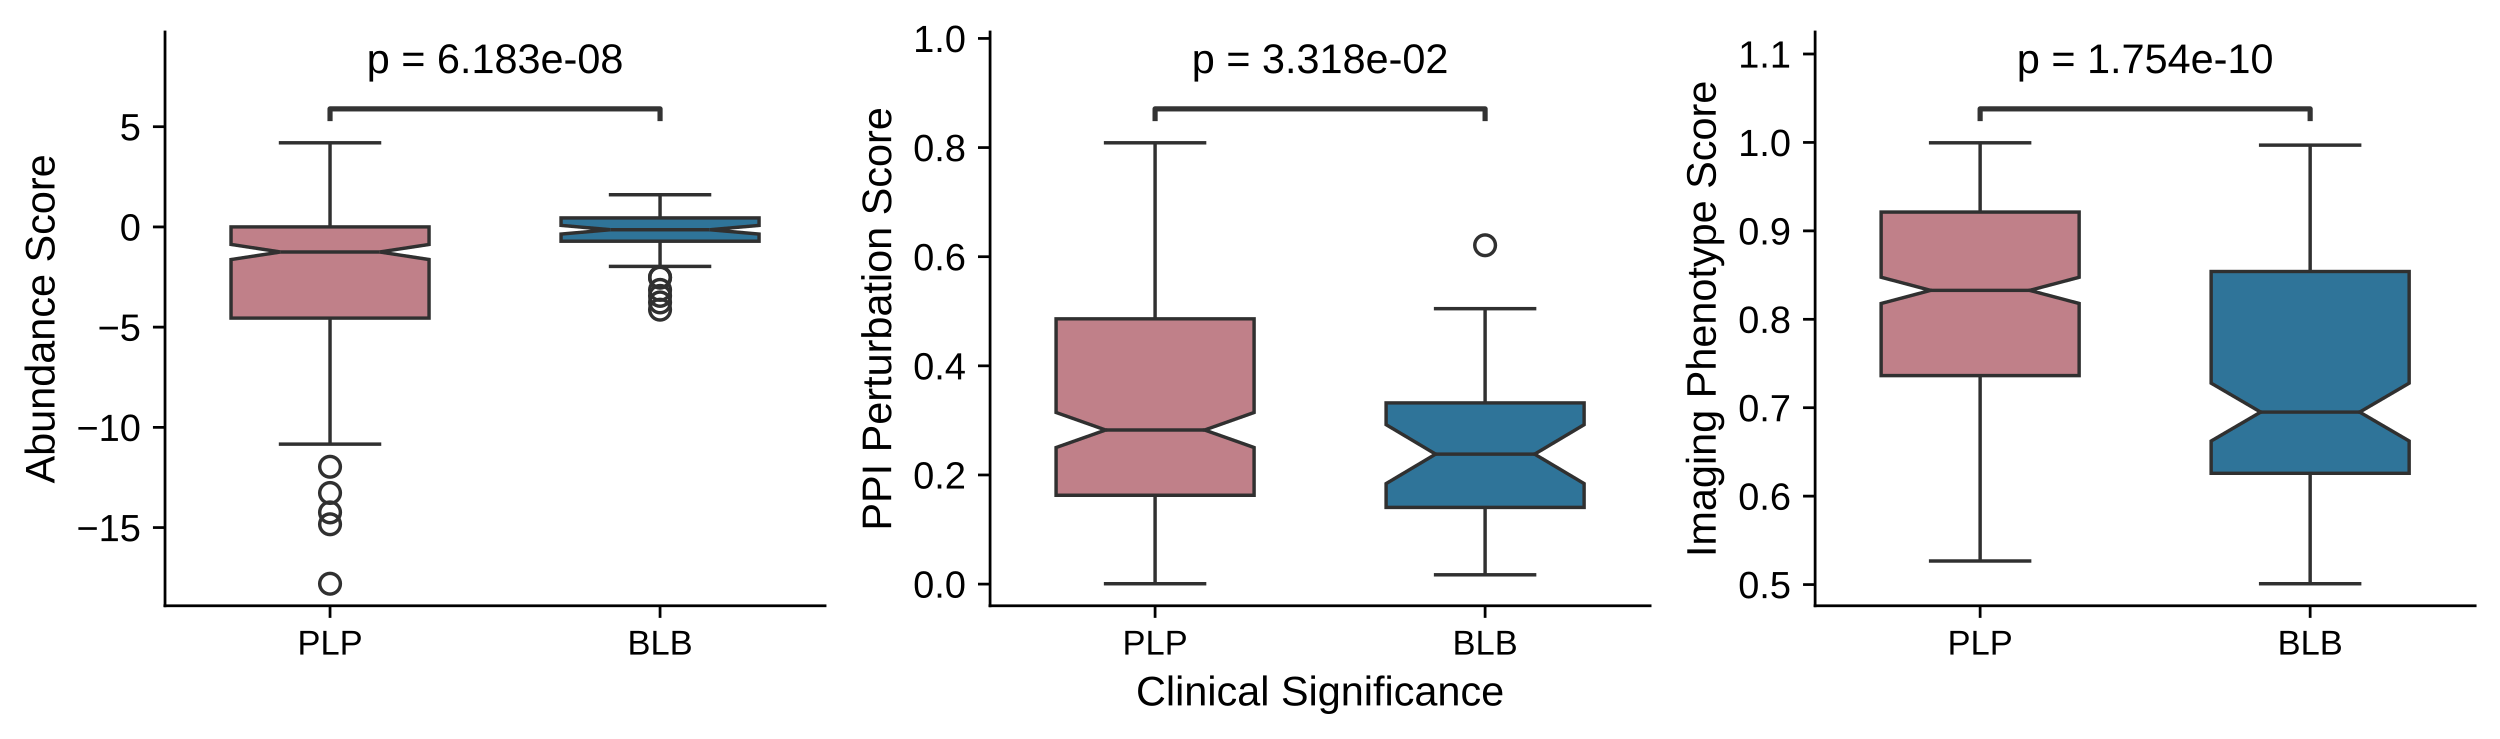
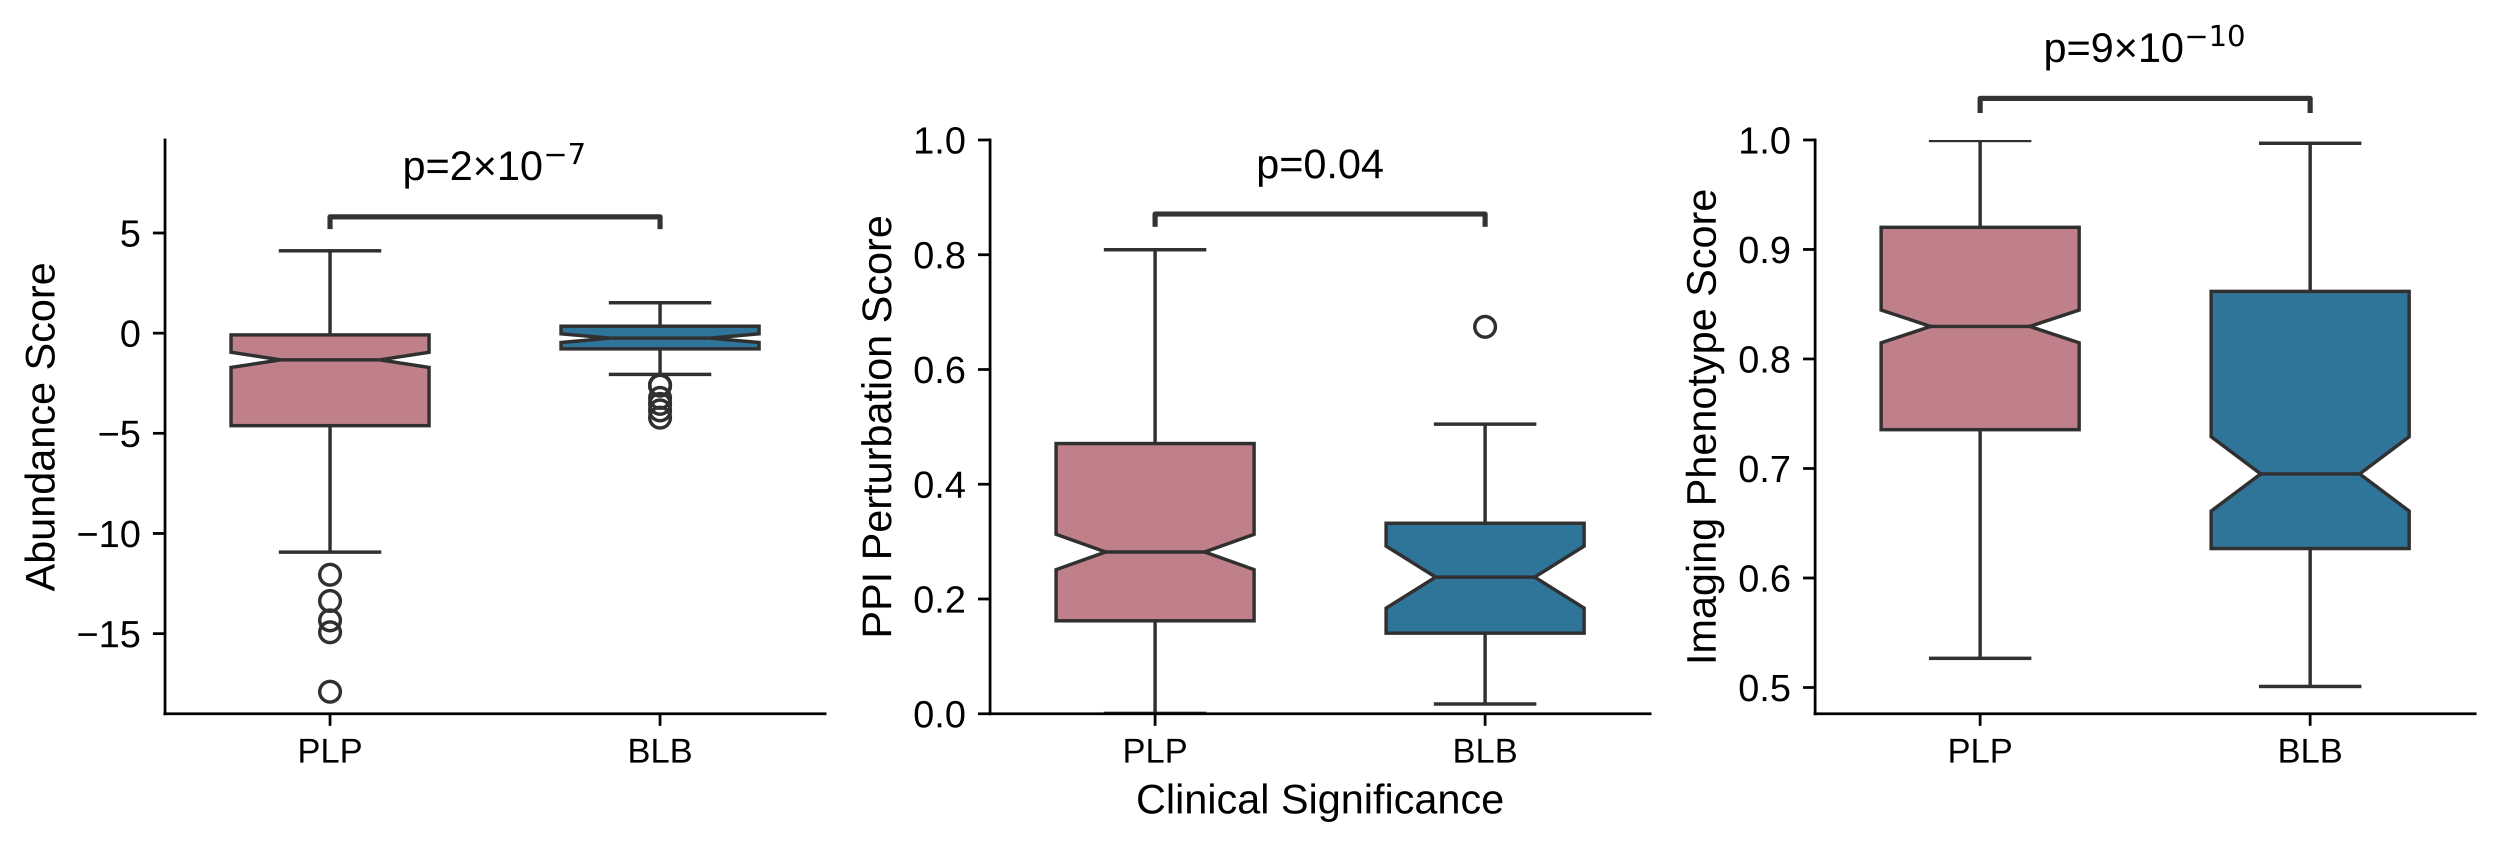
- <svg xmlns="http://www.w3.org/2000/svg" xmlns:xlink="http://www.w3.org/1999/xlink" width="724.633pt" height="214.195pt" viewBox="0 0 724.633 214.195" version="1.1">
+ <svg xmlns="http://www.w3.org/2000/svg" xmlns:xlink="http://www.w3.org/1999/xlink" width="724.633pt" height="245.496pt" viewBox="0 0 724.633 245.496" version="1.1">
  <defs>
    <style type="text/css">*{stroke-linejoin: round; stroke-linecap: butt}</style>
  </defs>
  <g id="figure_1">
    <g id="patch_1">
-       <path d="M 0 214.195  L 724.633 214.195  L 724.633 0  L 0 0  L 0 214.195  z " style="fill: none" />
+       <path d="M 0 245.496  L 724.633 245.496  L 724.633 0  L 0 0  L 0 245.496  z " style="fill: none" />
    </g>
    <g id="axes_1">
      <g id="patch_2">
-         <path d="M 47.833 175.588  L 239.147 175.588  L 239.147 9.268  L 47.833 9.268  L 47.833 175.588  z " style="fill: none" />
+         <path d="M 47.833 206.89  L 239.147 206.89  L 239.147 40.57  L 47.833 40.57  L 47.833 206.89  z " style="fill: none" />
      </g>
      <g id="matplotlib.axis_1">
        <g id="xtick_1">
          <g id="line2d_1">
            <defs>
-               <path id="m4e606c2bc7" d="M 0 0  L 0 3.5  " style="stroke: #000000; stroke-width: 0.8" />
+               <path id="mb4c1050165" d="M 0 0  L 0 3.5  " style="stroke: #000000; stroke-width: 0.8" />
            </defs>
            <g>
-               <use xlink:href="#m4e606c2bc7" x="95.662" y="175.588" style="stroke: #000000; stroke-width: 0.8" />
+               <use xlink:href="#mb4c1050165" x="95.662" y="206.89" style="stroke: #000000; stroke-width: 0.8" />
            </g>
          </g>
          <g id="text_1">
-             <text style="font: 10px 'Arial'; text-anchor: middle" x="95.662" y="189.746" transform="rotate(-0 95.6617 189.7463)">PLP</text>
+             <text style="font: 10px 'Arial'; text-anchor: middle" x="95.662" y="221.047" transform="rotate(-0 95.6617 221.0474)">PLP</text>
          </g>
        </g>
        <g id="xtick_2">
          <g id="line2d_2">
            <g>
-               <use xlink:href="#m4e606c2bc7" x="191.319" y="175.588" style="stroke: #000000; stroke-width: 0.8" />
+               <use xlink:href="#mb4c1050165" x="191.319" y="206.89" style="stroke: #000000; stroke-width: 0.8" />
            </g>
          </g>
          <g id="text_2">
-             <text style="font: 10px 'Arial'; text-anchor: middle" x="191.319" y="189.746" transform="rotate(-0 191.3188 189.7463)">BLB</text>
+             <text style="font: 10px 'Arial'; text-anchor: middle" x="191.319" y="221.047" transform="rotate(-0 191.3188 221.0474)">BLB</text>
          </g>
        </g>
      </g>
      <g id="matplotlib.axis_2">
        <g id="ytick_1">
          <g id="line2d_3">
            <defs>
-               <path id="mb02ff8aaa8" d="M 0 0  L -3.5 0  " style="stroke: #000000; stroke-width: 0.8" />
+               <path id="m2c21b87456" d="M 0 0  L -3.5 0  " style="stroke: #000000; stroke-width: 0.8" />
            </defs>
            <g>
-               <use xlink:href="#mb02ff8aaa8" x="47.833" y="152.916" style="stroke: #000000; stroke-width: 0.8" />
+               <use xlink:href="#m2c21b87456" x="47.833" y="183.657" style="stroke: #000000; stroke-width: 0.8" />
            </g>
          </g>
          <g id="text_3">
-             <text style="font: 11px 'Arial'; text-anchor: end" x="40.833" y="156.853" transform="rotate(-0 40.83313 156.853)">−15</text>
+             <text style="font: 11px 'Arial'; text-anchor: end" x="40.833" y="187.594" transform="rotate(-0 40.83313 187.5943)">−15</text>
          </g>
        </g>
        <g id="ytick_2">
          <g id="line2d_4">
            <g>
-               <use xlink:href="#mb02ff8aaa8" x="47.833" y="123.869" style="stroke: #000000; stroke-width: 0.8" />
+               <use xlink:href="#m2c21b87456" x="47.833" y="154.626" style="stroke: #000000; stroke-width: 0.8" />
            </g>
          </g>
          <g id="text_4">
-             <text style="font: 11px 'Arial'; text-anchor: end" x="40.833" y="127.806" transform="rotate(-0 40.83313 127.8056)">−10</text>
+             <text style="font: 11px 'Arial'; text-anchor: end" x="40.833" y="158.563" transform="rotate(-0 40.83313 158.5631)">−10</text>
          </g>
        </g>
        <g id="ytick_3">
          <g id="line2d_5">
            <g>
-               <use xlink:href="#mb02ff8aaa8" x="47.833" y="94.821" style="stroke: #000000; stroke-width: 0.8" />
+               <use xlink:href="#m2c21b87456" x="47.833" y="125.595" style="stroke: #000000; stroke-width: 0.8" />
            </g>
          </g>
          <g id="text_5">
-             <text style="font: 11px 'Arial'; text-anchor: end" x="40.833" y="98.758" transform="rotate(-0 40.83313 98.7582)">−5</text>
+             <text style="font: 11px 'Arial'; text-anchor: end" x="40.833" y="129.532" transform="rotate(-0 40.83313 129.5319)">−5</text>
          </g>
        </g>
        <g id="ytick_4">
          <g id="line2d_6">
            <g>
-               <use xlink:href="#mb02ff8aaa8" x="47.833" y="65.774" style="stroke: #000000; stroke-width: 0.8" />
+               <use xlink:href="#m2c21b87456" x="47.833" y="96.564" style="stroke: #000000; stroke-width: 0.8" />
            </g>
          </g>
          <g id="text_6">
-             <text style="font: 11px 'Arial'; text-anchor: end" x="40.833" y="69.711" transform="rotate(-0 40.83313 69.71082)">0</text>
+             <text style="font: 11px 'Arial'; text-anchor: end" x="40.833" y="100.501" transform="rotate(-0 40.83313 100.5007)">0</text>
          </g>
        </g>
        <g id="ytick_5">
          <g id="line2d_7">
            <g>
-               <use xlink:href="#mb02ff8aaa8" x="47.833" y="36.727" style="stroke: #000000; stroke-width: 0.8" />
+               <use xlink:href="#m2c21b87456" x="47.833" y="67.533" style="stroke: #000000; stroke-width: 0.8" />
            </g>
          </g>
          <g id="text_7">
-             <text style="font: 11px 'Arial'; text-anchor: end" x="40.833" y="40.663" transform="rotate(-0 40.83313 40.66344)">5</text>
+             <text style="font: 11px 'Arial'; text-anchor: end" x="40.833" y="71.47" transform="rotate(-0 40.83313 71.46955)">5</text>
          </g>
        </g>
        <g id="text_8">
-           <text style="font: 12px 'Arial'; text-anchor: middle" x="15.789" y="92.428" transform="rotate(-90 15.78937 92.42847)">Abundance Score</text>
+           <text style="font: 12px 'Arial'; text-anchor: middle" x="15.789" y="123.73" transform="rotate(-90 15.78937 123.7296)">Abundance Score</text>
        </g>
      </g>
      <g id="patch_3">
-         <path d="M 162.622 69.919  L 220.016 69.919  L 220.016 67.846  L 205.667 66.588  L 220.016 65.33  L 220.016 63.168  L 162.622 63.168  L 162.622 65.33  L 176.97 66.588  L 162.622 67.846  L 162.622 69.919  z " clip-path="url(#p02b7e5ab2e)" style="fill: #2f7499; stroke: #303030; stroke-linejoin: miter" />
+         <path d="M 162.622 101.118  L 220.016 101.118  L 220.016 99.264  L 205.667 98.013  L 220.016 96.762  L 220.016 94.545  L 162.622 94.545  L 162.622 96.762  L 176.97 98.013  L 162.622 99.264  L 162.622 101.118  z " clip-path="url(#p8b3163db5b)" style="fill: #2f7499; stroke: #303030; stroke-linejoin: miter" />
      </g>
      <g id="line2d_8">
-         <path d="M 191.319 69.919  L 191.319 77.216  " clip-path="url(#p02b7e5ab2e)" style="fill: none; stroke: #303030" />
+         <path d="M 191.319 101.118  L 191.319 108.517  " clip-path="url(#p8b3163db5b)" style="fill: none; stroke: #303030" />
      </g>
      <g id="line2d_9">
-         <path d="M 191.319 63.168  L 191.319 56.451  " clip-path="url(#p02b7e5ab2e)" style="fill: none; stroke: #303030" />
+         <path d="M 191.319 94.545  L 191.319 87.752  " clip-path="url(#p8b3163db5b)" style="fill: none; stroke: #303030" />
      </g>
      <g id="line2d_10">
-         <path d="M 176.97 77.216  L 205.667 77.216  " clip-path="url(#p02b7e5ab2e)" style="fill: none; stroke: #303030; stroke-linecap: square" />
+         <path d="M 176.97 108.517  L 205.667 108.517  " clip-path="url(#p8b3163db5b)" style="fill: none; stroke: #303030; stroke-linecap: square" />
      </g>
      <g id="line2d_11">
-         <path d="M 176.97 56.451  L 205.667 56.451  " clip-path="url(#p02b7e5ab2e)" style="fill: none; stroke: #303030; stroke-linecap: square" />
+         <path d="M 176.97 87.752  L 205.667 87.752  " clip-path="url(#p8b3163db5b)" style="fill: none; stroke: #303030; stroke-linecap: square" />
      </g>
      <g id="line2d_12">
        <defs>
-           <path id="mb2ca323a15" d="M 0 3  C 0.796 3 1.559 2.684 2.121 2.121  C 2.684 1.559 3 0.796 3 0  C 3 -0.796 2.684 -1.559 2.121 -2.121  C 1.559 -2.684 0.796 -3 0 -3  C -0.796 -3 -1.559 -2.684 -2.121 -2.121  C -2.684 -1.559 -3 -0.796 -3 0  C -3 0.796 -2.684 1.559 -2.121 2.121  C -1.559 2.684 -0.796 3 0 3  z " style="stroke: #303030" />
+           <path id="m47d7db07e6" d="M 0 3  C 0.796 3 1.559 2.684 2.121 2.121  C 2.684 1.559 3 0.796 3 0  C 3 -0.796 2.684 -1.559 2.121 -2.121  C 1.559 -2.684 0.796 -3 0 -3  C -0.796 -3 -1.559 -2.684 -2.121 -2.121  C -2.684 -1.559 -3 -0.796 -3 0  C -3 0.796 -2.684 1.559 -2.121 2.121  C -1.559 2.684 -0.796 3 0 3  z " style="stroke: #303030" />
        </defs>
-         <g clip-path="url(#p02b7e5ab2e)">
-           <use xlink:href="#mb2ca323a15" x="191.319" y="89.761" style="fill-opacity: 0; stroke: #303030" />
-           <use xlink:href="#mb2ca323a15" x="191.319" y="84.024" style="fill-opacity: 0; stroke: #303030" />
-           <use xlink:href="#mb2ca323a15" x="191.319" y="80.348" style="fill-opacity: 0; stroke: #303030" />
-           <use xlink:href="#mb2ca323a15" x="191.319" y="85.762" style="fill-opacity: 0; stroke: #303030" />
-           <use xlink:href="#mb2ca323a15" x="191.319" y="80.482" style="fill-opacity: 0; stroke: #303030" />
-           <use xlink:href="#mb2ca323a15" x="191.319" y="87.658" style="fill-opacity: 0; stroke: #303030" />
+         <g clip-path="url(#p8b3163db5b)">
+           <use xlink:href="#m47d7db07e6" x="191.319" y="121.062" style="fill-opacity: 0; stroke: #303030" />
+           <use xlink:href="#m47d7db07e6" x="191.319" y="115.325" style="fill-opacity: 0; stroke: #303030" />
+           <use xlink:href="#m47d7db07e6" x="191.319" y="111.649" style="fill-opacity: 0; stroke: #303030" />
+           <use xlink:href="#m47d7db07e6" x="191.319" y="117.063" style="fill-opacity: 0; stroke: #303030" />
+           <use xlink:href="#m47d7db07e6" x="191.319" y="111.783" style="fill-opacity: 0; stroke: #303030" />
+           <use xlink:href="#m47d7db07e6" x="191.319" y="118.959" style="fill-opacity: 0; stroke: #303030" />
        </g>
      </g>
      <g id="patch_4">
-         <path d="M 66.965 92.201  L 124.359 92.201  L 124.359 75.227  L 110.01 73.04  L 124.359 70.853  L 124.359 65.77  L 66.965 65.77  L 66.965 70.853  L 81.313 73.04  L 66.965 75.227  L 66.965 92.201  z " clip-path="url(#p02b7e5ab2e)" style="fill: #c08089; stroke: #303030; stroke-linejoin: miter" />
+         <path d="M 66.965 123.379  L 124.359 123.379  L 124.359 106.504  L 110.01 104.306  L 124.359 102.108  L 124.359 97.071  L 66.965 97.071  L 66.965 102.108  L 81.313 104.306  L 66.965 106.504  L 66.965 123.379  z " clip-path="url(#p8b3163db5b)" style="fill: #c08089; stroke: #303030; stroke-linejoin: miter" />
      </g>
      <g id="line2d_13">
-         <path d="M 95.662 92.201  L 95.662 128.737  " clip-path="url(#p02b7e5ab2e)" style="fill: none; stroke: #303030" />
+         <path d="M 95.662 123.379  L 95.662 160.038  " clip-path="url(#p8b3163db5b)" style="fill: none; stroke: #303030" />
      </g>
      <g id="line2d_14">
-         <path d="M 95.662 65.77  L 95.662 41.397  " clip-path="url(#p02b7e5ab2e)" style="fill: none; stroke: #303030" />
+         <path d="M 95.662 97.071  L 95.662 72.698  " clip-path="url(#p8b3163db5b)" style="fill: none; stroke: #303030" />
      </g>
      <g id="line2d_15">
-         <path d="M 81.313 128.737  L 110.01 128.737  " clip-path="url(#p02b7e5ab2e)" style="fill: none; stroke: #303030; stroke-linecap: square" />
+         <path d="M 81.313 160.038  L 110.01 160.038  " clip-path="url(#p8b3163db5b)" style="fill: none; stroke: #303030; stroke-linecap: square" />
      </g>
      <g id="line2d_16">
-         <path d="M 81.313 41.397  L 110.01 41.397  " clip-path="url(#p02b7e5ab2e)" style="fill: none; stroke: #303030; stroke-linecap: square" />
+         <path d="M 81.313 72.698  L 110.01 72.698  " clip-path="url(#p8b3163db5b)" style="fill: none; stroke: #303030; stroke-linecap: square" />
      </g>
      <g id="line2d_17">
-         <g clip-path="url(#p02b7e5ab2e)">
-           <use xlink:href="#mb2ca323a15" x="95.662" y="148.517" style="fill-opacity: 0; stroke: #303030" />
-           <use xlink:href="#mb2ca323a15" x="95.662" y="169.198" style="fill-opacity: 0; stroke: #303030" />
-           <use xlink:href="#mb2ca323a15" x="95.662" y="151.963" style="fill-opacity: 0; stroke: #303030" />
-           <use xlink:href="#mb2ca323a15" x="95.662" y="142.892" style="fill-opacity: 0; stroke: #303030" />
-           <use xlink:href="#mb2ca323a15" x="95.662" y="135.293" style="fill-opacity: 0; stroke: #303030" />
+         <g clip-path="url(#p8b3163db5b)">
+           <use xlink:href="#m47d7db07e6" x="95.662" y="179.818" style="fill-opacity: 0; stroke: #303030" />
+           <use xlink:href="#m47d7db07e6" x="95.662" y="200.499" style="fill-opacity: 0; stroke: #303030" />
+           <use xlink:href="#m47d7db07e6" x="95.662" y="183.264" style="fill-opacity: 0; stroke: #303030" />
+           <use xlink:href="#m47d7db07e6" x="95.662" y="174.193" style="fill-opacity: 0; stroke: #303030" />
+           <use xlink:href="#m47d7db07e6" x="95.662" y="166.594" style="fill-opacity: 0; stroke: #303030" />
        </g>
      </g>
      <g id="line2d_18">
-         <path d="M 95.662 34.368  L 95.662 31.556  L 191.319 31.556  L 191.319 34.368  " style="fill: none; stroke: #333333; stroke-width: 1.5; stroke-linecap: square" />
+         <path d="M 95.662 65.669  L 95.662 62.857  L 191.319 62.857  L 191.319 65.669  " style="fill: none; stroke: #333333; stroke-width: 1.5; stroke-linecap: square" />
      </g>
      <g id="line2d_19">
-         <path d="M 176.97 66.588  L 205.667 66.588  " clip-path="url(#p02b7e5ab2e)" style="fill: none; stroke: #303030" />
+         <path d="M 176.97 98.013  L 205.667 98.013  " clip-path="url(#p8b3163db5b)" style="fill: none; stroke: #303030" />
      </g>
      <g id="line2d_20">
-         <path d="M 81.313 73.04  L 110.01 73.04  " clip-path="url(#p02b7e5ab2e)" style="fill: none; stroke: #303030" />
+         <path d="M 81.313 104.306  L 110.01 104.306  " clip-path="url(#p8b3163db5b)" style="fill: none; stroke: #303030" />
      </g>
      <g id="patch_5">
-         <path d="M 47.833 175.588  L 47.833 9.268  " style="fill: none; stroke: #000000; stroke-width: 0.8; stroke-linejoin: miter; stroke-linecap: square" />
+         <path d="M 47.833 206.89  L 47.833 40.57  " style="fill: none; stroke: #000000; stroke-width: 0.8; stroke-linejoin: miter; stroke-linecap: square" />
      </g>
      <g id="patch_6">
-         <path d="M 47.833 175.588  L 239.147 175.588  " style="fill: none; stroke: #000000; stroke-width: 0.8; stroke-linejoin: miter; stroke-linecap: square" />
+         <path d="M 47.833 206.89  L 239.147 206.89  " style="fill: none; stroke: #000000; stroke-width: 0.8; stroke-linejoin: miter; stroke-linecap: square" />
      </g>
      <g id="text_9">
-         <text style="font: 12px 'Arial'; text-anchor: middle" x="143.49" y="21.171" transform="rotate(-0 143.4903 21.17106)">p = 6.183e-08</text>
+         <g transform="translate(116.6703 52.45717)">
+           <text>
+             <tspan style="font: 12px 'Arial'" x="0 6.674 13.682 20.355 27.363 34.037" y="-0.281">p=2×10</tspan>
+             <tspan style="font: 8.4px 'DejaVu Sans'" x="40.826 47.864" y="-4.875">−7</tspan>
+           </text>
+         </g>
      </g>
    </g>
    <g id="axes_2">
      <g id="patch_7">
-         <path d="M 286.976 175.588  L 478.29 175.588  L 478.29 9.268  L 286.976 9.268  L 286.976 175.588  z " style="fill: none" />
+         <path d="M 286.976 206.89  L 478.29 206.89  L 478.29 40.57  L 286.976 40.57  L 286.976 206.89  z " style="fill: none" />
      </g>
      <g id="matplotlib.axis_3">
        <g id="xtick_3">
          <g id="line2d_21">
            <g>
-               <use xlink:href="#m4e606c2bc7" x="334.805" y="175.588" style="stroke: #000000; stroke-width: 0.8" />
+               <use xlink:href="#mb4c1050165" x="334.805" y="206.89" style="stroke: #000000; stroke-width: 0.8" />
            </g>
          </g>
          <g id="text_10">
-             <text style="font: 10px 'Arial'; text-anchor: middle" x="334.805" y="189.746" transform="rotate(-0 334.8046 189.7463)">PLP</text>
+             <text style="font: 10px 'Arial'; text-anchor: middle" x="334.805" y="221.047" transform="rotate(-0 334.8046 221.0474)">PLP</text>
          </g>
        </g>
        <g id="xtick_4">
          <g id="line2d_22">
            <g>
-               <use xlink:href="#m4e606c2bc7" x="430.462" y="175.588" style="stroke: #000000; stroke-width: 0.8" />
+               <use xlink:href="#mb4c1050165" x="430.462" y="206.89" style="stroke: #000000; stroke-width: 0.8" />
            </g>
          </g>
          <g id="text_11">
-             <text style="font: 10px 'Arial'; text-anchor: middle" x="430.462" y="189.746" transform="rotate(-0 430.4617 189.7463)">BLB</text>
+             <text style="font: 10px 'Arial'; text-anchor: middle" x="430.462" y="221.047" transform="rotate(-0 430.4617 221.0474)">BLB</text>
          </g>
        </g>
        <g id="text_12">
-           <text style="font: 12px 'Arial'; text-anchor: middle" x="382.633" y="204.469" transform="rotate(-0 382.6331 204.4694)">Clinical Significance</text>
+           <text style="font: 12px 'Arial'; text-anchor: middle" x="382.633" y="235.771" transform="rotate(-0 382.6331 235.7705)">Clinical Significance</text>
        </g>
      </g>
      <g id="matplotlib.axis_4">
        <g id="ytick_6">
          <g id="line2d_23">
            <g>
-               <use xlink:href="#mb02ff8aaa8" x="286.976" y="169.299" style="stroke: #000000; stroke-width: 0.8" />
+               <use xlink:href="#m2c21b87456" x="286.976" y="206.89" style="stroke: #000000; stroke-width: 0.8" />
            </g>
          </g>
          <g id="text_13">
-             <text style="font: 11px 'Arial'; text-anchor: end" x="279.976" y="173.236" transform="rotate(-0 279.976 173.2362)">0.0</text>
+             <text style="font: 11px 'Arial'; text-anchor: end" x="279.976" y="210.826" transform="rotate(-0 279.976 210.8264)">0.0</text>
          </g>
        </g>
        <g id="ytick_7">
          <g id="line2d_24">
            <g>
-               <use xlink:href="#mb02ff8aaa8" x="286.976" y="137.667" style="stroke: #000000; stroke-width: 0.8" />
+               <use xlink:href="#m2c21b87456" x="286.976" y="173.626" style="stroke: #000000; stroke-width: 0.8" />
            </g>
          </g>
          <g id="text_14">
-             <text style="font: 11px 'Arial'; text-anchor: end" x="279.976" y="141.604" transform="rotate(-0 279.976 141.6037)">0.2</text>
+             <text style="font: 11px 'Arial'; text-anchor: end" x="279.976" y="177.562" transform="rotate(-0 279.976 177.5624)">0.2</text>
          </g>
        </g>
        <g id="ytick_8">
          <g id="line2d_25">
            <g>
-               <use xlink:href="#mb02ff8aaa8" x="286.976" y="106.034" style="stroke: #000000; stroke-width: 0.8" />
+               <use xlink:href="#m2c21b87456" x="286.976" y="140.362" style="stroke: #000000; stroke-width: 0.8" />
            </g>
          </g>
          <g id="text_15">
-             <text style="font: 11px 'Arial'; text-anchor: end" x="279.976" y="109.971" transform="rotate(-0 279.976 109.9712)">0.4</text>
+             <text style="font: 11px 'Arial'; text-anchor: end" x="279.976" y="144.298" transform="rotate(-0 279.976 144.2984)">0.4</text>
          </g>
        </g>
        <g id="ytick_9">
          <g id="line2d_26">
            <g>
-               <use xlink:href="#mb02ff8aaa8" x="286.976" y="74.402" style="stroke: #000000; stroke-width: 0.8" />
+               <use xlink:href="#m2c21b87456" x="286.976" y="107.098" style="stroke: #000000; stroke-width: 0.8" />
            </g>
          </g>
          <g id="text_16">
-             <text style="font: 11px 'Arial'; text-anchor: end" x="279.976" y="78.339" transform="rotate(-0 279.976 78.33865)">0.6</text>
+             <text style="font: 11px 'Arial'; text-anchor: end" x="279.976" y="111.034" transform="rotate(-0 279.976 111.0344)">0.6</text>
          </g>
        </g>
        <g id="ytick_10">
          <g id="line2d_27">
            <g>
-               <use xlink:href="#mb02ff8aaa8" x="286.976" y="42.769" style="stroke: #000000; stroke-width: 0.8" />
+               <use xlink:href="#m2c21b87456" x="286.976" y="73.834" style="stroke: #000000; stroke-width: 0.8" />
            </g>
          </g>
          <g id="text_17">
-             <text style="font: 11px 'Arial'; text-anchor: end" x="279.976" y="46.706" transform="rotate(-0 279.976 46.70612)">0.8</text>
+             <text style="font: 11px 'Arial'; text-anchor: end" x="279.976" y="77.77" transform="rotate(-0 279.976 77.77037)">0.8</text>
          </g>
        </g>
        <g id="ytick_11">
          <g id="line2d_28">
            <g>
-               <use xlink:href="#mb02ff8aaa8" x="286.976" y="11.137" style="stroke: #000000; stroke-width: 0.8" />
+               <use xlink:href="#m2c21b87456" x="286.976" y="40.57" style="stroke: #000000; stroke-width: 0.8" />
            </g>
          </g>
          <g id="text_18">
-             <text style="font: 11px 'Arial'; text-anchor: end" x="279.976" y="15.074" transform="rotate(-0 279.976 15.07359)">1.0</text>
+             <text style="font: 11px 'Arial'; text-anchor: end" x="279.976" y="44.506" transform="rotate(-0 279.976 44.50637)">1.0</text>
          </g>
        </g>
        <g id="text_19">
-           <text style="font: 12px 'Arial'; text-anchor: middle" x="258.301" y="92.428" transform="rotate(-90 258.301 92.42847)">PPI Perturbation Score</text>
+           <text style="font: 12px 'Arial'; text-anchor: middle" x="258.301" y="123.73" transform="rotate(-90 258.301 123.7296)">PPI Perturbation Score</text>
        </g>
      </g>
      <g id="patch_8">
-         <path d="M 306.107 143.559  L 363.502 143.559  L 363.502 129.718  L 349.153 124.64  L 363.502 119.562  L 363.502 92.417  L 306.107 92.417  L 306.107 119.562  L 320.456 124.64  L 306.107 129.718  L 306.107 143.559  z " clip-path="url(#p4b8b98ac13)" style="fill: #c08089; stroke: #303030; stroke-linejoin: miter" />
+         <path d="M 306.107 179.935  L 363.502 179.935  L 363.502 165.117  L 349.153 159.994  L 363.502 154.871  L 363.502 128.552  L 306.107 128.552  L 306.107 154.871  L 320.456 159.994  L 306.107 165.117  L 306.107 179.935  z " clip-path="url(#p6be4a645c7)" style="fill: #c08089; stroke: #303030; stroke-linejoin: miter" />
      </g>
      <g id="line2d_29">
-         <path d="M 334.805 143.559  L 334.805 169.198  " clip-path="url(#p4b8b98ac13)" style="fill: none; stroke: #303030" />
+         <path d="M 334.805 179.935  L 334.805 206.783  " clip-path="url(#p6be4a645c7)" style="fill: none; stroke: #303030" />
      </g>
      <g id="line2d_30">
-         <path d="M 334.805 92.417  L 334.805 41.397  " clip-path="url(#p4b8b98ac13)" style="fill: none; stroke: #303030" />
+         <path d="M 334.805 128.552  L 334.805 72.39  " clip-path="url(#p6be4a645c7)" style="fill: none; stroke: #303030" />
      </g>
      <g id="line2d_31">
-         <path d="M 320.456 169.198  L 349.153 169.198  " clip-path="url(#p4b8b98ac13)" style="fill: none; stroke: #303030; stroke-linecap: square" />
+         <path d="M 320.456 206.783  L 349.153 206.783  " clip-path="url(#p6be4a645c7)" style="fill: none; stroke: #303030; stroke-linecap: square" />
      </g>
      <g id="line2d_32">
-         <path d="M 320.456 41.397  L 349.153 41.397  " clip-path="url(#p4b8b98ac13)" style="fill: none; stroke: #303030; stroke-linecap: square" />
+         <path d="M 320.456 72.39  L 349.153 72.39  " clip-path="url(#p6be4a645c7)" style="fill: none; stroke: #303030; stroke-linecap: square" />
      </g>
      <g id="line2d_33" />
      <g id="patch_9">
-         <path d="M 401.765 147.066  L 459.159 147.066  L 459.159 140.173  L 444.81 131.634  L 459.159 123.095  L 459.159 116.783  L 401.765 116.783  L 401.765 123.095  L 416.113 131.634  L 401.765 140.173  L 401.765 147.066  z " clip-path="url(#p4b8b98ac13)" style="fill: #2f7499; stroke: #303030; stroke-linejoin: miter" />
+         <path d="M 401.765 183.524  L 459.159 183.524  L 459.159 176.266  L 444.81 167.282  L 459.159 158.298  L 459.159 151.664  L 401.765 151.664  L 401.765 158.298  L 416.113 167.282  L 401.765 176.266  L 401.765 183.524  z " clip-path="url(#p6be4a645c7)" style="fill: #2f7499; stroke: #303030; stroke-linejoin: miter" />
      </g>
      <g id="line2d_34">
-         <path d="M 430.462 147.066  L 430.462 166.612  " clip-path="url(#p4b8b98ac13)" style="fill: none; stroke: #303030" />
+         <path d="M 430.462 183.524  L 430.462 204.063  " clip-path="url(#p6be4a645c7)" style="fill: none; stroke: #303030" />
      </g>
      <g id="line2d_35">
-         <path d="M 430.462 116.783  L 430.462 89.468  " clip-path="url(#p4b8b98ac13)" style="fill: none; stroke: #303030" />
+         <path d="M 430.462 151.664  L 430.462 122.941  " clip-path="url(#p6be4a645c7)" style="fill: none; stroke: #303030" />
      </g>
      <g id="line2d_36">
-         <path d="M 416.113 166.612  L 444.81 166.612  " clip-path="url(#p4b8b98ac13)" style="fill: none; stroke: #303030; stroke-linecap: square" />
+         <path d="M 416.113 204.063  L 444.81 204.063  " clip-path="url(#p6be4a645c7)" style="fill: none; stroke: #303030; stroke-linecap: square" />
      </g>
      <g id="line2d_37">
-         <path d="M 416.113 89.468  L 444.81 89.468  " clip-path="url(#p4b8b98ac13)" style="fill: none; stroke: #303030; stroke-linecap: square" />
+         <path d="M 416.113 122.941  L 444.81 122.941  " clip-path="url(#p6be4a645c7)" style="fill: none; stroke: #303030; stroke-linecap: square" />
      </g>
      <g id="line2d_38">
-         <g clip-path="url(#p4b8b98ac13)">
-           <use xlink:href="#mb2ca323a15" x="430.462" y="71.089" style="fill-opacity: 0; stroke: #303030" />
+         <g clip-path="url(#p6be4a645c7)">
+           <use xlink:href="#m47d7db07e6" x="430.462" y="94.729" style="fill-opacity: 0; stroke: #303030" />
        </g>
      </g>
      <g id="line2d_39">
-         <path d="M 334.805 34.368  L 334.805 31.556  L 430.462 31.556  L 430.462 34.368  " style="fill: none; stroke: #333333; stroke-width: 1.5; stroke-linecap: square" />
+         <path d="M 334.805 64.999  L 334.805 62.042  L 430.462 62.042  L 430.462 64.999  " style="fill: none; stroke: #333333; stroke-width: 1.5; stroke-linecap: square" />
      </g>
      <g id="line2d_40">
-         <path d="M 320.456 124.64  L 349.153 124.64  " clip-path="url(#p4b8b98ac13)" style="fill: none; stroke: #303030" />
+         <path d="M 320.456 159.994  L 349.153 159.994  " clip-path="url(#p6be4a645c7)" style="fill: none; stroke: #303030" />
      </g>
      <g id="line2d_41">
-         <path d="M 416.113 131.634  L 444.81 131.634  " clip-path="url(#p4b8b98ac13)" style="fill: none; stroke: #303030" />
+         <path d="M 416.113 167.282  L 444.81 167.282  " clip-path="url(#p6be4a645c7)" style="fill: none; stroke: #303030" />
      </g>
      <g id="patch_10">
-         <path d="M 286.976 175.588  L 286.976 9.268  " style="fill: none; stroke: #000000; stroke-width: 0.8; stroke-linejoin: miter; stroke-linecap: square" />
+         <path d="M 286.976 206.89  L 286.976 40.57  " style="fill: none; stroke: #000000; stroke-width: 0.8; stroke-linejoin: miter; stroke-linecap: square" />
      </g>
      <g id="patch_11">
-         <path d="M 286.976 175.588  L 478.29 175.588  " style="fill: none; stroke: #000000; stroke-width: 0.8; stroke-linejoin: miter; stroke-linecap: square" />
+         <path d="M 286.976 206.89  L 478.29 206.89  " style="fill: none; stroke: #000000; stroke-width: 0.8; stroke-linejoin: miter; stroke-linecap: square" />
      </g>
      <g id="text_20">
-         <text style="font: 12px 'Arial'; text-anchor: middle" x="382.633" y="21.171" transform="rotate(-0 382.6331 21.17106)">p = 3.318e-02</text>
+         <text style="font: 12px 'Arial'; text-anchor: middle" x="382.633" y="51.657" transform="rotate(-0 382.6331 51.65698)">p=0.04</text>
      </g>
    </g>
    <g id="axes_3">
      <g id="patch_12">
-         <path d="M 526.119 175.588  L 717.433 175.588  L 717.433 9.268  L 526.119 9.268  L 526.119 175.588  z " style="fill: none" />
+         <path d="M 526.119 206.89  L 717.433 206.89  L 717.433 40.57  L 526.119 40.57  L 526.119 206.89  z " style="fill: none" />
      </g>
      <g id="matplotlib.axis_5">
        <g id="xtick_5">
          <g id="line2d_42">
            <g>
-               <use xlink:href="#m4e606c2bc7" x="573.947" y="175.588" style="stroke: #000000; stroke-width: 0.8" />
+               <use xlink:href="#mb4c1050165" x="573.947" y="206.89" style="stroke: #000000; stroke-width: 0.8" />
            </g>
          </g>
          <g id="text_21">
-             <text style="font: 10px 'Arial'; text-anchor: middle" x="573.947" y="189.746" transform="rotate(-0 573.9474 189.7463)">PLP</text>
+             <text style="font: 10px 'Arial'; text-anchor: middle" x="573.947" y="221.047" transform="rotate(-0 573.9474 221.0474)">PLP</text>
          </g>
        </g>
        <g id="xtick_6">
          <g id="line2d_43">
            <g>
-               <use xlink:href="#m4e606c2bc7" x="669.605" y="175.588" style="stroke: #000000; stroke-width: 0.8" />
+               <use xlink:href="#mb4c1050165" x="669.605" y="206.89" style="stroke: #000000; stroke-width: 0.8" />
            </g>
          </g>
          <g id="text_22">
-             <text style="font: 10px 'Arial'; text-anchor: middle" x="669.605" y="189.746" transform="rotate(-0 669.6046 189.7463)">BLB</text>
+             <text style="font: 10px 'Arial'; text-anchor: middle" x="669.605" y="221.047" transform="rotate(-0 669.6046 221.0474)">BLB</text>
          </g>
        </g>
      </g>
      <g id="matplotlib.axis_6">
        <g id="ytick_12">
          <g id="line2d_44">
            <g>
-               <use xlink:href="#mb02ff8aaa8" x="526.119" y="169.438" style="stroke: #000000; stroke-width: 0.8" />
+               <use xlink:href="#m2c21b87456" x="526.119" y="199.273" style="stroke: #000000; stroke-width: 0.8" />
            </g>
          </g>
          <g id="text_23">
-             <text style="font: 11px 'Arial'; text-anchor: end" x="519.119" y="173.375" transform="rotate(-0 519.1188 173.3749)">0.5</text>
+             <text style="font: 11px 'Arial'; text-anchor: end" x="519.119" y="203.21" transform="rotate(-0 519.1188 203.2098)">0.5</text>
          </g>
        </g>
        <g id="ytick_13">
          <g id="line2d_45">
            <g>
-               <use xlink:href="#mb02ff8aaa8" x="526.119" y="143.808" style="stroke: #000000; stroke-width: 0.8" />
+               <use xlink:href="#m2c21b87456" x="526.119" y="167.532" style="stroke: #000000; stroke-width: 0.8" />
            </g>
          </g>
          <g id="text_24">
-             <text style="font: 11px 'Arial'; text-anchor: end" x="519.119" y="147.744" transform="rotate(-0 519.1188 147.7445)">0.6</text>
+             <text style="font: 11px 'Arial'; text-anchor: end" x="519.119" y="171.469" transform="rotate(-0 519.1188 171.4691)">0.6</text>
          </g>
        </g>
        <g id="ytick_14">
          <g id="line2d_46">
            <g>
-               <use xlink:href="#mb02ff8aaa8" x="526.119" y="118.177" style="stroke: #000000; stroke-width: 0.8" />
+               <use xlink:href="#m2c21b87456" x="526.119" y="135.792" style="stroke: #000000; stroke-width: 0.8" />
            </g>
          </g>
          <g id="text_25">
-             <text style="font: 11px 'Arial'; text-anchor: end" x="519.119" y="122.114" transform="rotate(-0 519.1188 122.1141)">0.7</text>
+             <text style="font: 11px 'Arial'; text-anchor: end" x="519.119" y="139.728" transform="rotate(-0 519.1188 139.7284)">0.7</text>
          </g>
        </g>
        <g id="ytick_15">
          <g id="line2d_47">
            <g>
-               <use xlink:href="#mb02ff8aaa8" x="526.119" y="92.547" style="stroke: #000000; stroke-width: 0.8" />
+               <use xlink:href="#m2c21b87456" x="526.119" y="104.051" style="stroke: #000000; stroke-width: 0.8" />
            </g>
          </g>
          <g id="text_26">
-             <text style="font: 11px 'Arial'; text-anchor: end" x="519.119" y="96.484" transform="rotate(-0 519.1188 96.48366)">0.8</text>
+             <text style="font: 11px 'Arial'; text-anchor: end" x="519.119" y="107.988" transform="rotate(-0 519.1188 107.9877)">0.8</text>
          </g>
        </g>
        <g id="ytick_16">
          <g id="line2d_48">
            <g>
-               <use xlink:href="#mb02ff8aaa8" x="526.119" y="66.916" style="stroke: #000000; stroke-width: 0.8" />
+               <use xlink:href="#m2c21b87456" x="526.119" y="72.31" style="stroke: #000000; stroke-width: 0.8" />
            </g>
          </g>
          <g id="text_27">
-             <text style="font: 11px 'Arial'; text-anchor: end" x="519.119" y="70.853" transform="rotate(-0 519.1188 70.85324)">0.9</text>
+             <text style="font: 11px 'Arial'; text-anchor: end" x="519.119" y="76.247" transform="rotate(-0 519.1188 76.24706)">0.9</text>
          </g>
        </g>
        <g id="ytick_17">
          <g id="line2d_49">
            <g>
-               <use xlink:href="#mb02ff8aaa8" x="526.119" y="41.286" style="stroke: #000000; stroke-width: 0.8" />
+               <use xlink:href="#m2c21b87456" x="526.119" y="40.57" style="stroke: #000000; stroke-width: 0.8" />
            </g>
          </g>
          <g id="text_28">
-             <text style="font: 11px 'Arial'; text-anchor: end" x="519.119" y="45.223" transform="rotate(-0 519.1188 45.22283)">1.0</text>
-           </g>
-         </g>
-         <g id="ytick_18">
-           <g id="line2d_50">
-             <g>
-               <use xlink:href="#mb02ff8aaa8" x="526.119" y="15.656" style="stroke: #000000; stroke-width: 0.8" />
-             </g>
-           </g>
-           <g id="text_29">
-             <text style="font: 11px 'Arial'; text-anchor: end" x="519.119" y="19.592" transform="rotate(-0 519.1188 19.59241)">1.1</text>
-           </g>
-         </g>
-         <g id="text_30">
-           <text style="font: 12px 'Arial'; text-anchor: middle" x="497.303" y="92.428" transform="rotate(-90 497.3032 92.42847)">Imaging Phenotype Score</text>
+             <text style="font: 11px 'Arial'; text-anchor: end" x="519.119" y="44.506" transform="rotate(-0 519.1188 44.50637)">1.0</text>
+           </g>
+         </g>
+         <g id="text_29">
+           <text style="font: 12px 'Arial'; text-anchor: middle" x="497.303" y="123.73" transform="rotate(-90 497.3032 123.7296)">Imaging Phenotype Score</text>
        </g>
      </g>
      <g id="patch_13">
-         <path d="M 545.25 108.874  L 602.645 108.874  L 602.645 87.964  L 588.296 84.165  L 602.645 80.367  L 602.645 61.464  L 545.25 61.464  L 545.25 80.367  L 559.599 84.165  L 545.25 87.964  L 545.25 108.874  z " clip-path="url(#p5e8d3c482d)" style="fill: #c08089; stroke: #303030; stroke-linejoin: miter" />
+         <path d="M 545.25 124.537  L 602.645 124.537  L 602.645 99.364  L 588.296 94.617  L 602.645 89.869  L 602.645 65.9  L 545.25 65.9  L 545.25 89.869  L 559.599 94.617  L 545.25 99.364  L 545.25 124.537  z " clip-path="url(#pde54612dd3)" style="fill: #c08089; stroke: #303030; stroke-linejoin: miter" />
+       </g>
+       <g id="line2d_50">
+         <path d="M 573.947 124.537  L 573.947 190.823  " clip-path="url(#pde54612dd3)" style="fill: none; stroke: #303030" />
      </g>
      <g id="line2d_51">
-         <path d="M 573.947 108.874  L 573.947 162.615  " clip-path="url(#p5e8d3c482d)" style="fill: none; stroke: #303030" />
+         <path d="M 573.947 65.9  L 573.947 40.707  " clip-path="url(#pde54612dd3)" style="fill: none; stroke: #303030" />
      </g>
      <g id="line2d_52">
-         <path d="M 573.947 61.464  L 573.947 41.397  " clip-path="url(#p5e8d3c482d)" style="fill: none; stroke: #303030" />
+         <path d="M 559.599 190.823  L 588.296 190.823  " clip-path="url(#pde54612dd3)" style="fill: none; stroke: #303030; stroke-linecap: square" />
      </g>
      <g id="line2d_53">
-         <path d="M 559.599 162.615  L 588.296 162.615  " clip-path="url(#p5e8d3c482d)" style="fill: none; stroke: #303030; stroke-linecap: square" />
-       </g>
-       <g id="line2d_54">
-         <path d="M 559.599 41.397  L 588.296 41.397  " clip-path="url(#p5e8d3c482d)" style="fill: none; stroke: #303030; stroke-linecap: square" />
-       </g>
-       <g id="line2d_55" />
+         <path d="M 559.599 40.707  L 588.296 40.707  " clip-path="url(#pde54612dd3)" style="fill: none; stroke: #303030; stroke-linecap: square" />
+       </g>
+       <g id="line2d_54" />
      <g id="patch_14">
-         <path d="M 640.907 137.189  L 698.302 137.189  L 698.302 127.831  L 683.953 119.448  L 698.302 111.064  L 698.302 78.694  L 640.907 78.694  L 640.907 111.064  L 655.256 119.448  L 640.907 127.831  L 640.907 137.189  z " clip-path="url(#p5e8d3c482d)" style="fill: #2f7499; stroke: #303030; stroke-linejoin: miter" />
+         <path d="M 640.907 158.996  L 698.302 158.996  L 698.302 148.137  L 683.953 137.365  L 698.302 126.592  L 698.302 84.46  L 640.907 84.46  L 640.907 126.592  L 655.256 137.365  L 640.907 148.137  L 640.907 158.996  z " clip-path="url(#pde54612dd3)" style="fill: #2f7499; stroke: #303030; stroke-linejoin: miter" />
+       </g>
+       <g id="line2d_55">
+         <path d="M 669.605 158.996  L 669.605 198.976  " clip-path="url(#pde54612dd3)" style="fill: none; stroke: #303030" />
      </g>
      <g id="line2d_56">
-         <path d="M 669.605 137.189  L 669.605 169.198  " clip-path="url(#p5e8d3c482d)" style="fill: none; stroke: #303030" />
+         <path d="M 669.605 84.46  L 669.605 41.528  " clip-path="url(#pde54612dd3)" style="fill: none; stroke: #303030" />
      </g>
      <g id="line2d_57">
-         <path d="M 669.605 78.694  L 669.605 42.06  " clip-path="url(#p5e8d3c482d)" style="fill: none; stroke: #303030" />
+         <path d="M 655.256 198.976  L 683.953 198.976  " clip-path="url(#pde54612dd3)" style="fill: none; stroke: #303030; stroke-linecap: square" />
      </g>
      <g id="line2d_58">
-         <path d="M 655.256 169.198  L 683.953 169.198  " clip-path="url(#p5e8d3c482d)" style="fill: none; stroke: #303030; stroke-linecap: square" />
-       </g>
-       <g id="line2d_59">
-         <path d="M 655.256 42.06  L 683.953 42.06  " clip-path="url(#p5e8d3c482d)" style="fill: none; stroke: #303030; stroke-linecap: square" />
-       </g>
-       <g id="line2d_60" />
+         <path d="M 655.256 41.528  L 683.953 41.528  " clip-path="url(#pde54612dd3)" style="fill: none; stroke: #303030; stroke-linecap: square" />
+       </g>
+       <g id="line2d_59" />
+       <g id="line2d_60">
+         <path d="M 573.947 32.002  L 573.947 28.52  L 669.605 28.52  L 669.605 32.002  " style="fill: none; stroke: #333333; stroke-width: 1.5; stroke-linecap: square" />
+       </g>
      <g id="line2d_61">
-         <path d="M 573.947 34.368  L 573.947 31.556  L 669.605 31.556  L 669.605 34.368  " style="fill: none; stroke: #333333; stroke-width: 1.5; stroke-linecap: square" />
+         <path d="M 559.599 94.617  L 588.296 94.617  " clip-path="url(#pde54612dd3)" style="fill: none; stroke: #303030" />
      </g>
      <g id="line2d_62">
-         <path d="M 559.599 84.165  L 588.296 84.165  " clip-path="url(#p5e8d3c482d)" style="fill: none; stroke: #303030" />
-       </g>
-       <g id="line2d_63">
-         <path d="M 655.256 119.448  L 683.953 119.448  " clip-path="url(#p5e8d3c482d)" style="fill: none; stroke: #303030" />
+         <path d="M 655.256 137.365  L 683.953 137.365  " clip-path="url(#pde54612dd3)" style="fill: none; stroke: #303030" />
      </g>
      <g id="patch_15">
-         <path d="M 526.119 175.588  L 526.119 9.268  " style="fill: none; stroke: #000000; stroke-width: 0.8; stroke-linejoin: miter; stroke-linecap: square" />
+         <path d="M 526.119 206.89  L 526.119 40.57  " style="fill: none; stroke: #000000; stroke-width: 0.8; stroke-linejoin: miter; stroke-linecap: square" />
      </g>
      <g id="patch_16">
-         <path d="M 526.119 175.588  L 717.433 175.588  " style="fill: none; stroke: #000000; stroke-width: 0.8; stroke-linejoin: miter; stroke-linecap: square" />
-       </g>
-       <g id="text_31">
-         <text style="font: 12px 'Arial'; text-anchor: middle" x="621.776" y="21.171" transform="rotate(-0 621.776 21.17106)">p = 1.754e-10</text>
+         <path d="M 526.119 206.89  L 717.433 206.89  " style="fill: none; stroke: #000000; stroke-width: 0.8; stroke-linejoin: miter; stroke-linecap: square" />
+       </g>
+       <g id="text_30">
+         <g transform="translate(592.316 18.12)">
+           <text>
+             <tspan style="font: 12px 'Arial'" x="0 6.674 13.682 20.355 27.363 34.037" y="-0.172">p=9×10</tspan>
+             <tspan style="font: 8.4px 'DejaVu Sans'" x="40.826 47.864 53.208" y="-4.766">−10</tspan>
+           </text>
+         </g>
      </g>
    </g>
  </g>
  <defs>
-     <clipPath id="p02b7e5ab2e">
-       <rect x="47.833" y="9.268" width="191.314" height="166.32" />
+     <clipPath id="p8b3163db5b">
+       <rect x="47.833" y="40.57" width="191.314" height="166.32" />
    </clipPath>
-     <clipPath id="p4b8b98ac13">
-       <rect x="286.976" y="9.268" width="191.314" height="166.32" />
+     <clipPath id="p6be4a645c7">
+       <rect x="286.976" y="40.57" width="191.314" height="166.32" />
    </clipPath>
-     <clipPath id="p5e8d3c482d">
-       <rect x="526.119" y="9.268" width="191.314" height="166.32" />
+     <clipPath id="pde54612dd3">
+       <rect x="526.119" y="40.57" width="191.314" height="166.32" />
    </clipPath>
  </defs>
</svg>
